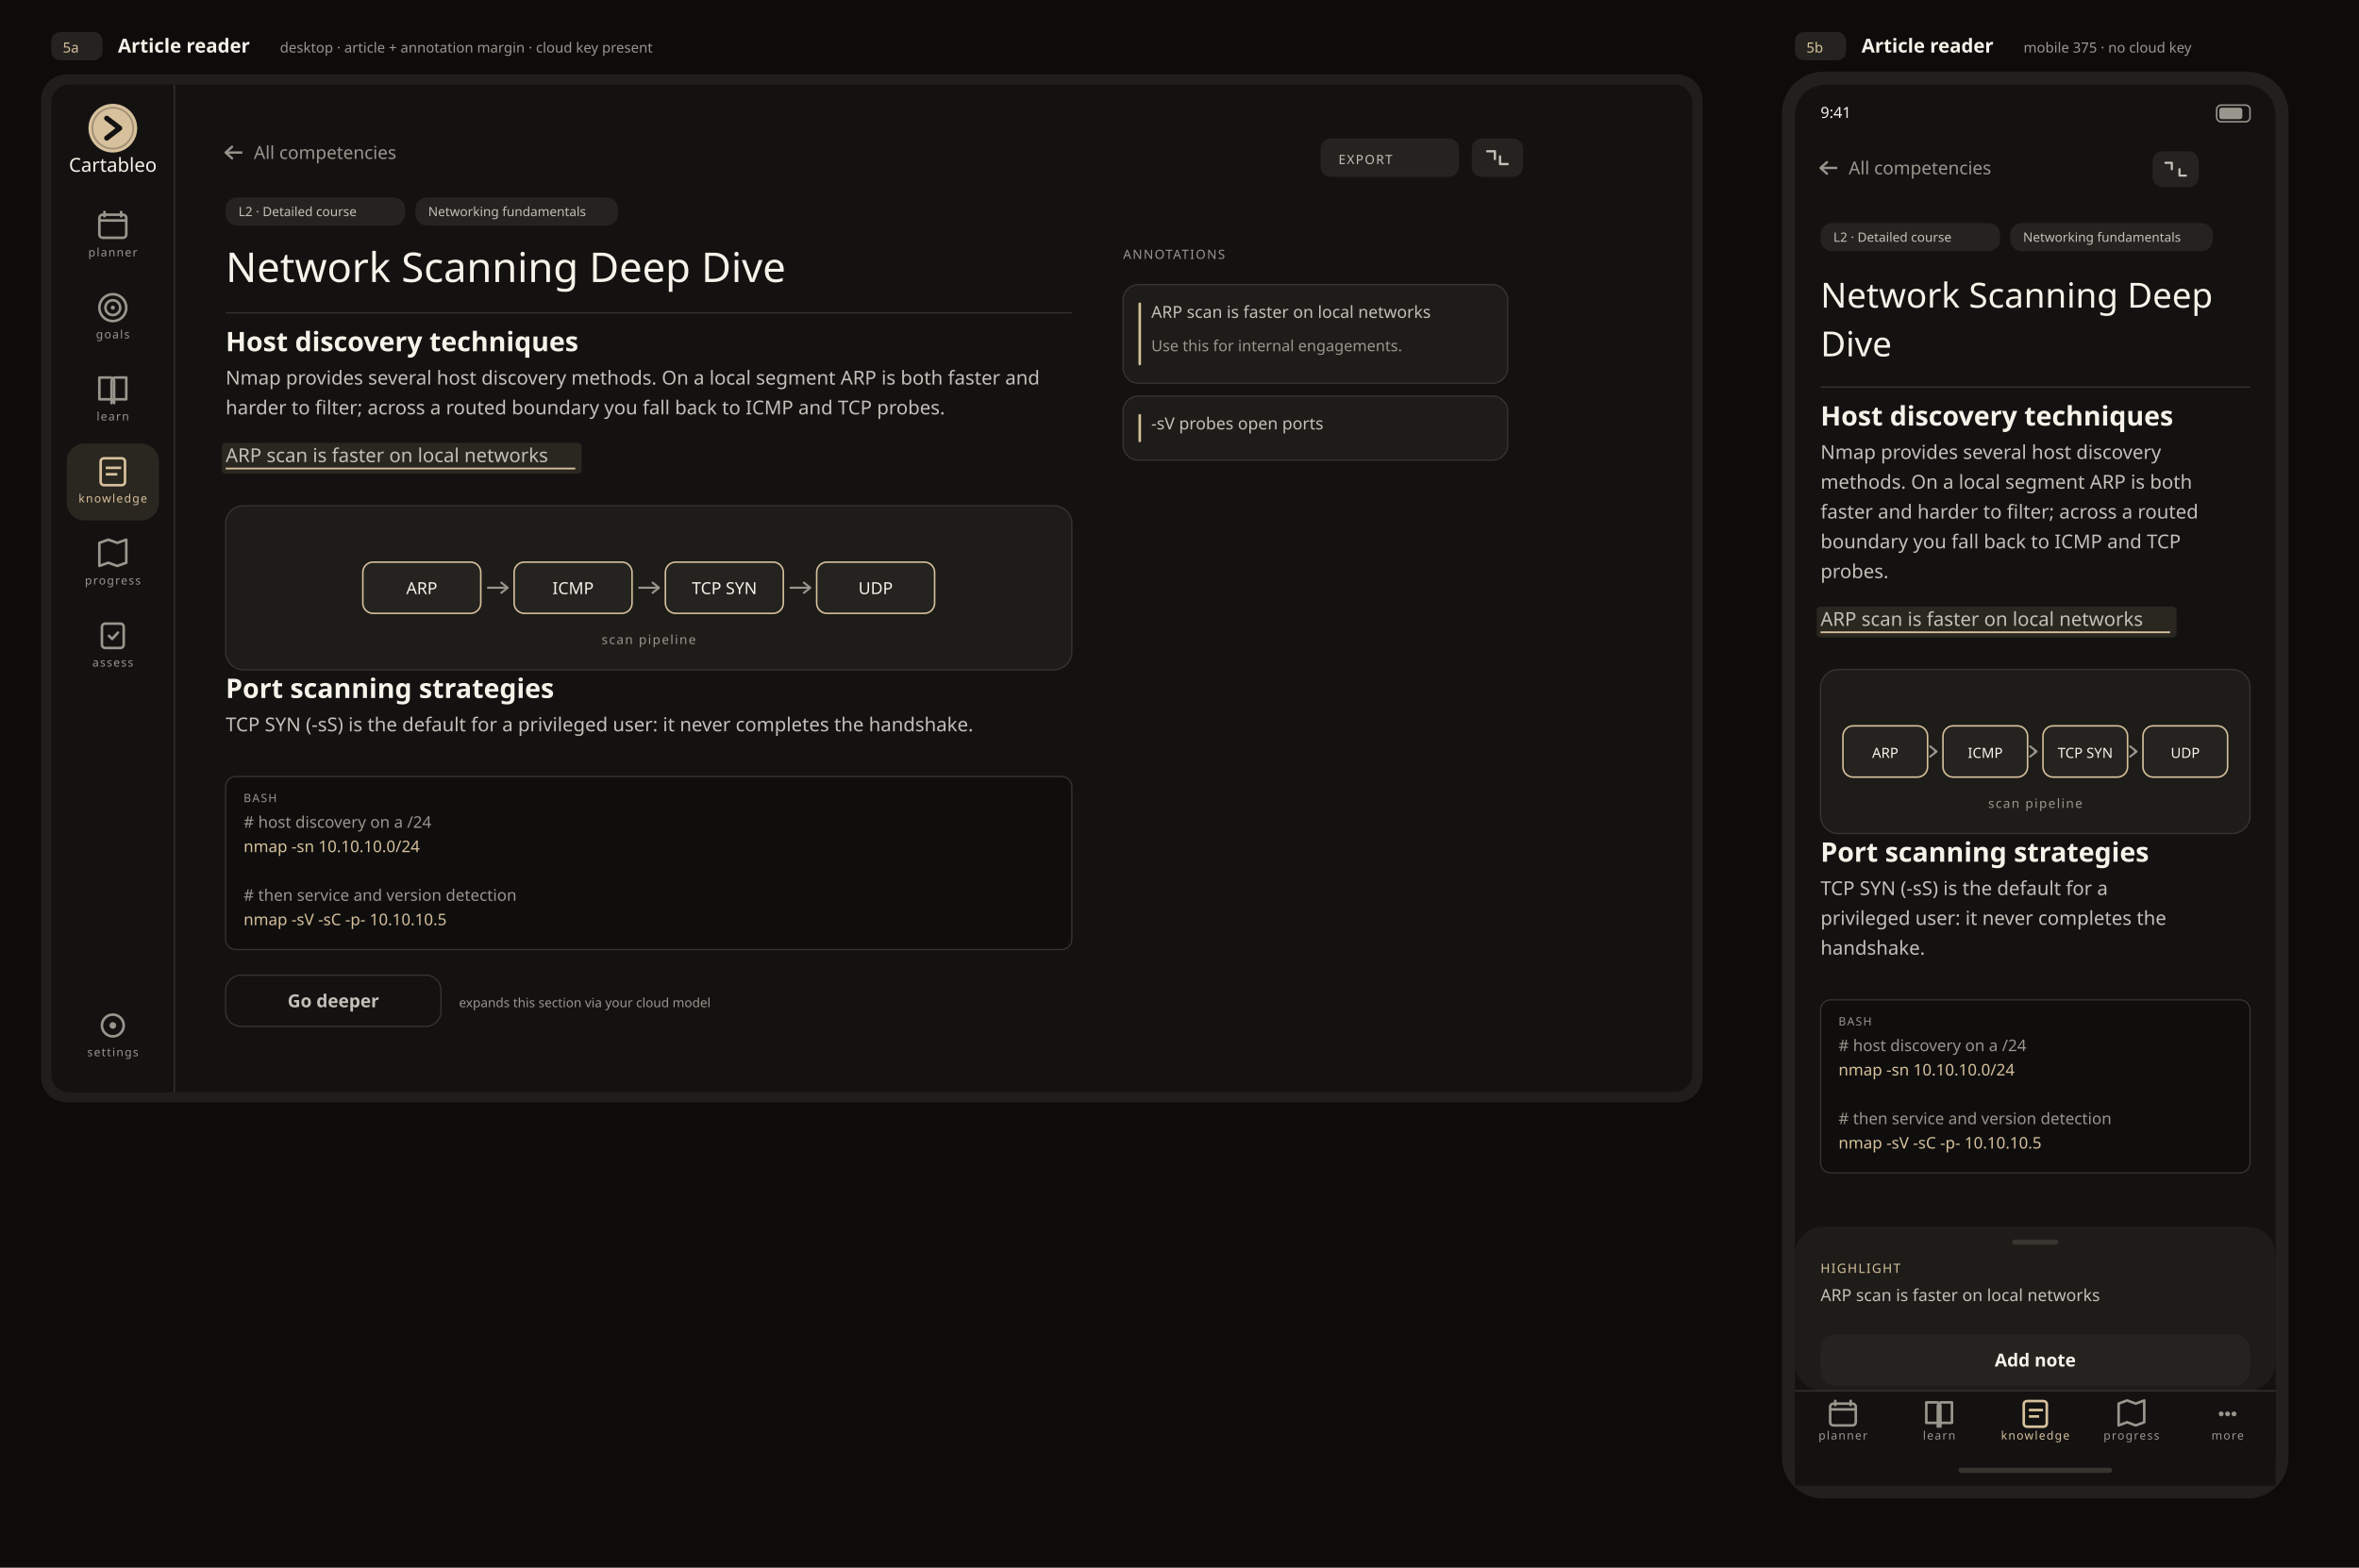
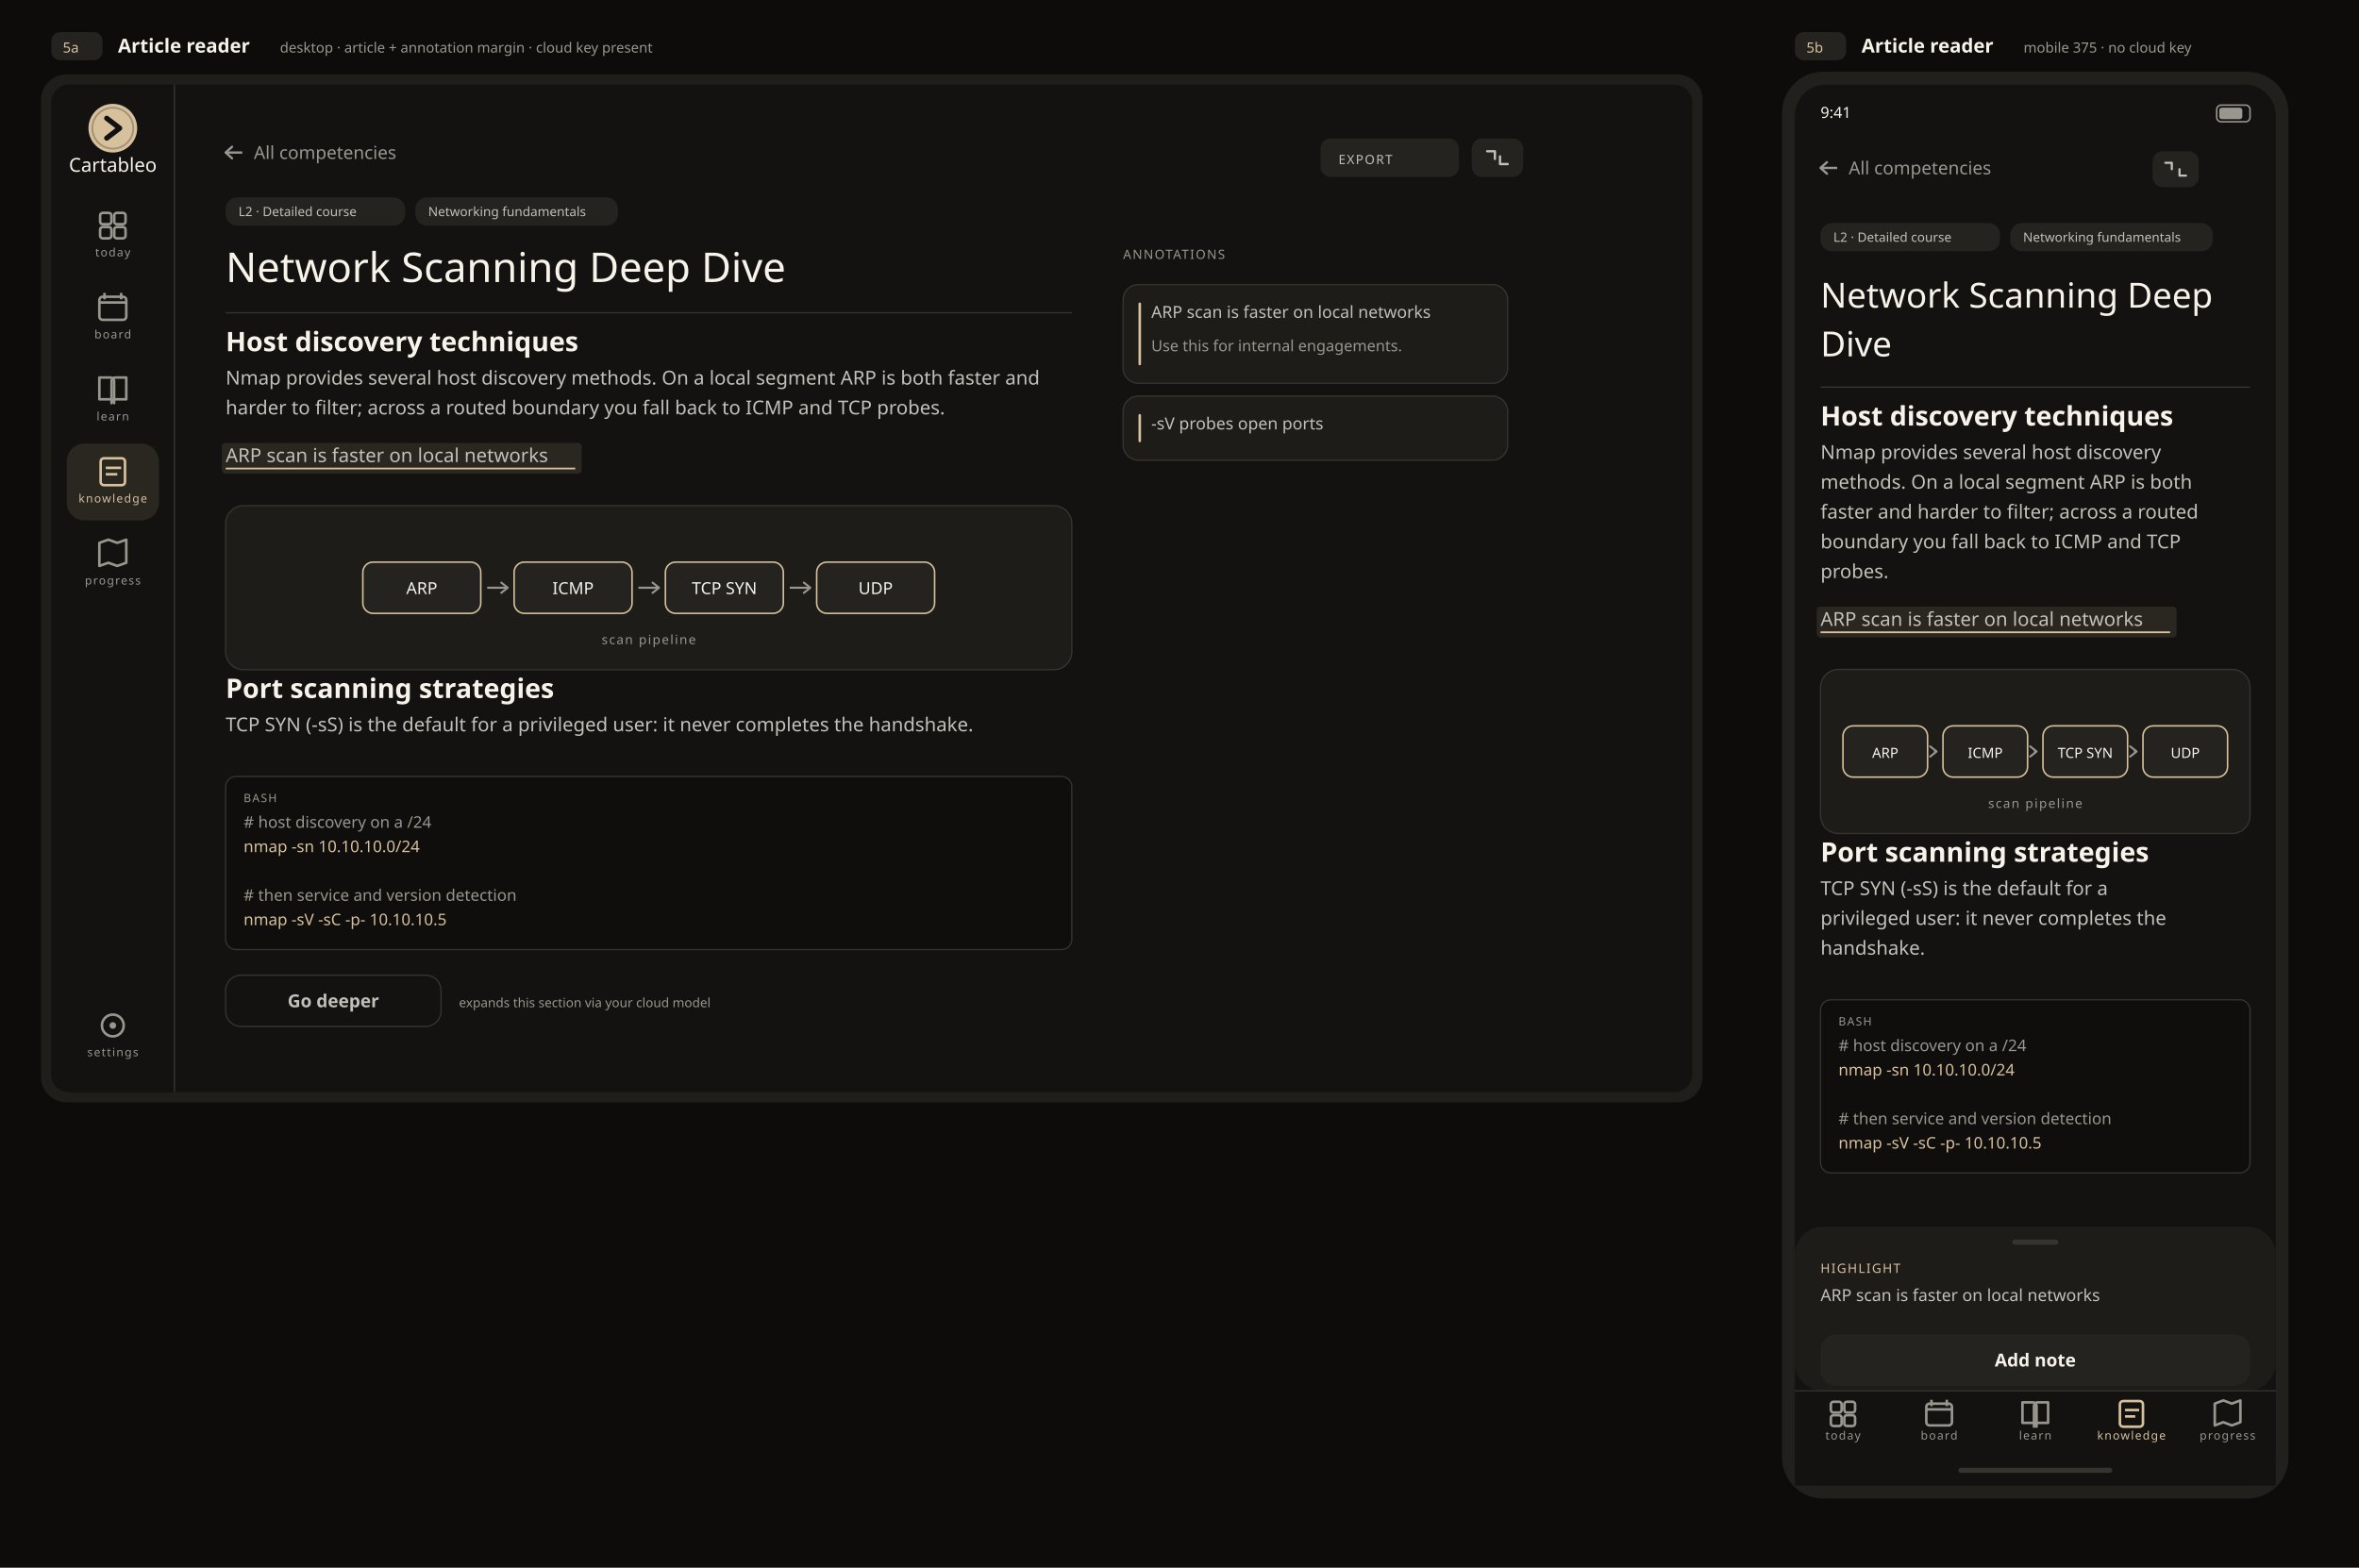
<svg xmlns="http://www.w3.org/2000/svg" width="1840" height="1223" viewBox="0 0 1840 1223">
  <rect x="0" y="0" width="1840" height="1223" fill="#0d0c0b" />
  <rect x="40" y="25" width="40" height="22" rx="7" fill="#242320" />
  <text x="49" y="41" font-family="JetBrains Mono" font-size="11" fill="#d7c19c">5a</text>
  <text x="92" y="41" font-family="Archivo" font-size="15" fill="#f7f3ea" font-weight="700">Article reader</text>
  <text x="218.35" y="41" font-family="JetBrains Mono" font-size="11" fill="#98968d">desktop · article + annotation margin · cloud key present</text>
  <rect x="1400" y="25" width="40" height="22" rx="7" fill="#242320" />
  <text x="1409" y="41" font-family="JetBrains Mono" font-size="11" fill="#d7c19c">5b</text>
  <text x="1452" y="41" font-family="Archivo" font-size="15" fill="#f7f3ea" font-weight="700">Article reader</text>
  <text x="1578.35" y="41" font-family="JetBrains Mono" font-size="11" fill="#98968d">mobile 375 · no cloud key</text>
  <rect x="32" y="58" width="1296" height="802" rx="20" fill="#35342f" opacity="0.45" />
  <rect x="40" y="66" width="1280" height="786" rx="14" fill="#131211" />
  <g transform="translate(40,66)">
    <clipPath id="rc">
      <rect width="1280" height="786" rx="14" />
    </clipPath>
    <g clip-path="url(#rc)">
      <rect x="0" y="0" width="96" height="786" fill="#131211" />
      <line x1="96" y1="0" x2="96" y2="786" stroke="#35342f" stroke-width="1" />
      <circle cx="48.0" cy="34" r="19.0" fill="#d7c19c" />
      <circle cx="48.0" cy="34" r="15.96" fill="none" stroke="#131211" stroke-width="1.387" opacity="0.28" />
      <path d="M43.25 26.281L53.344 34L43.25 41.719" fill="none" stroke="#131211" stroke-width="4.037" stroke-linecap="round" stroke-linejoin="round" />
      <text x="48.0" y="68" font-family="DM Serif Display" font-size="15" fill="#f7f3ea" text-anchor="middle">Cartableo</text>
-       <rect x="37.5" y="101.5" width="21" height="18" rx="2.5" fill="none" stroke="#98968d" stroke-width="2" />
-       <line x1="37.5" y1="106.0" x2="58.5" y2="106.0" stroke="#98968d" stroke-width="2" />
-       <line x1="41.5" y1="98.5" x2="41.5" y2="103.5" stroke="#98968d" stroke-width="2" />
-       <line x1="54.5" y1="98.5" x2="54.5" y2="103.5" stroke="#98968d" stroke-width="2" />
-       <text x="48.0" y="134" font-family="JetBrains Mono" font-size="9" fill="#98968d" text-anchor="middle" letter-spacing="0.9">planner</text>
-       <circle cx="48.0" cy="174" r="10.5" fill="none" stroke="#98968d" stroke-width="2" />
-       <circle cx="48.0" cy="174" r="5.775" fill="none" stroke="#98968d" stroke-width="2" />
-       <circle cx="48.0" cy="174" r="1.6" fill="#98968d" />
-       <text x="48.0" y="198" font-family="JetBrains Mono" font-size="9" fill="#98968d" text-anchor="middle" letter-spacing="0.9">goals</text>
+       <rect x="38.078" y="100.078" width="8.82" height="8.82" rx="2" fill="none" stroke="#98968d" stroke-width="2" />
+       <rect x="38.078" y="111.103" width="8.82" height="8.82" rx="2" fill="none" stroke="#98968d" stroke-width="2" />
+       <rect x="49.103" y="100.078" width="8.82" height="8.82" rx="2" fill="none" stroke="#98968d" stroke-width="2" />
+       <rect x="49.103" y="111.103" width="8.82" height="8.82" rx="2" fill="none" stroke="#98968d" stroke-width="2" />
+       <text x="48.0" y="134" font-family="JetBrains Mono" font-size="9" fill="#98968d" text-anchor="middle" letter-spacing="0.9">today</text>
+       <rect x="37.5" y="165.5" width="21" height="18" rx="2.5" fill="none" stroke="#98968d" stroke-width="2" />
+       <line x1="37.5" y1="170.0" x2="58.5" y2="170.0" stroke="#98968d" stroke-width="2" />
+       <line x1="41.5" y1="162.5" x2="41.5" y2="167.5" stroke="#98968d" stroke-width="2" />
+       <line x1="54.5" y1="162.5" x2="54.5" y2="167.5" stroke="#98968d" stroke-width="2" />
+       <text x="48.0" y="198" font-family="JetBrains Mono" font-size="9" fill="#98968d" text-anchor="middle" letter-spacing="0.9">board</text>
      <path d="M37.5 228.5h8.5a3 3 0 0 1 3 3v17a3 3 0 0 0-3-3h-8.5z" fill="none" stroke="#98968d" stroke-width="2" stroke-linecap="round" stroke-linejoin="round" />
      <path d="M58.5 228.5h-8.5a3 3 0 0 0-3 3v17a3 3 0 0 1 3-3h8.5z" fill="none" stroke="#98968d" stroke-width="2" stroke-linecap="round" stroke-linejoin="round" />
      <text x="48.0" y="262" font-family="JetBrains Mono" font-size="9" fill="#98968d" text-anchor="middle" letter-spacing="0.9">learn</text>
      <rect x="12.0" y="280" width="72" height="60" rx="14" fill="#2a2620" />
      <rect x="38.5" y="291.5" width="19" height="21" rx="2.5" fill="none" stroke="#d7c19c" stroke-width="2" />
      <line x1="42.5" y1="299" x2="54.5" y2="299" stroke="#d7c19c" stroke-width="2" />
      <line x1="42.5" y1="304" x2="51.5" y2="304" stroke="#d7c19c" stroke-width="2" />
      <text x="48.0" y="326" font-family="JetBrains Mono" font-size="9" fill="#d7c19c" text-anchor="middle" letter-spacing="0.9">knowledge</text>
      <path d="M37.5 375.5v-18l7.0 -2.5 7.0 2.5 7.0 -2.5v18l-7.0 2.5 -7.0 -2.5z" fill="none" stroke="#98968d" stroke-width="2" stroke-linecap="round" stroke-linejoin="round" />
      <text x="48.0" y="390" font-family="JetBrains Mono" font-size="9" fill="#98968d" text-anchor="middle" letter-spacing="0.9">progress</text>
-       <rect x="39.5" y="420.5" width="17" height="19" rx="2.5" fill="none" stroke="#98968d" stroke-width="2" />
-       <path d="M45.0 430l2.5 2.5 4.5 -5" fill="none" stroke="#98968d" stroke-width="2" stroke-linecap="round" stroke-linejoin="round" />
-       <text x="48.0" y="454" font-family="JetBrains Mono" font-size="9" fill="#98968d" text-anchor="middle" letter-spacing="0.9">assess</text>
      <circle cx="48.0" cy="734" r="8.5" fill="none" stroke="#98968d" stroke-width="2" />
      <circle cx="48.0" cy="734" r="2.6" fill="#98968d" />
      <text x="48.0" y="758" font-family="JetBrains Mono" font-size="9" fill="#98968d" text-anchor="middle" letter-spacing="0.9">settings</text>
      <line x1="136" y1="53" x2="149" y2="53" stroke="#98968d" stroke-width="1.8" />
      <path d="M141 48.5L136 53L141 57.5" fill="none" stroke="#98968d" stroke-width="1.8" stroke-linecap="round" stroke-linejoin="round" />
      <text x="158" y="58" font-family="Archivo" font-size="14" fill="#98968d">All competencies</text>
      <rect x="990" y="42" width="108" height="30" rx="8" fill="#242320" />
      <text x="1004" y="62" font-family="JetBrains Mono" font-size="10" fill="#c2c0b8" letter-spacing="1">EXPORT</text>
      <rect x="1108" y="42" width="40" height="30" rx="8" fill="#242320" />
      <path d="M1120 52h6v6M1136 62h-6v-6" fill="none" stroke="#c2c0b8" stroke-width="1.8" stroke-linecap="round" stroke-linejoin="round" />
      <rect x="136" y="88" width="140.0" height="22" rx="9" fill="#242320" />
      <text x="146" y="102.6" font-family="JetBrains Mono" font-size="10" fill="#c2c0b8">L2 · Detailed course</text>
      <rect x="284.0" y="88" width="158.0" height="22" rx="9" fill="#242320" />
      <text x="294.0" y="102.6" font-family="JetBrains Mono" font-size="10" fill="#c2c0b8">Networking fundamentals</text>
      <text x="136" y="154" font-family="DM Serif Display" font-size="32" fill="#f7f3ea">Network Scanning Deep Dive</text>
      <line x1="136" y1="178" x2="796" y2="178" stroke="#35342f" stroke-width="1" />
      <text x="136" y="208" font-family="Archivo" font-size="21" fill="#f7f3ea" font-weight="700">Host discovery techniques</text>
      <text x="136" y="234.0" font-family="Archivo" font-size="15" fill="#c2c0b8">Nmap provides several host discovery methods. On a local segment ARP is both faster and</text>
      <text x="136" y="257.25" font-family="Archivo" font-size="15" fill="#c2c0b8">harder to filter; across a routed boundary you fall back to ICMP and TCP probes.</text>
      <rect x="133" y="279.5" width="280.7" height="24" rx="3" fill="#2a2620" />
      <text x="136" y="294.5" font-family="Archivo" font-size="15" fill="#c2c0b8">ARP scan is faster on local networks</text>
      <line x1="136" y1="299.5" x2="408.7" y2="299.5" stroke="#d7c19c" stroke-width="1.4" />
      <rect x="136" y="328.5" width="660" height="128" rx="14" fill="#1d1c19" stroke="#35342f" stroke-width="1" />
      <rect x="243.0" y="372.5" width="92" height="40" rx="8" fill="#242320" stroke="#d7c19c" stroke-width="1.2" />
      <text x="289.0" y="397.5" font-family="Archivo" font-size="13" fill="#f7f3ea" text-anchor="middle">ARP</text>
      <line x1="340.0" y1="392.5" x2="356.0" y2="392.5" stroke="#98968d" stroke-width="1.6" />
      <path d="M351.0 388.5l5 4 -5 4" fill="none" stroke="#98968d" stroke-width="1.6" stroke-linecap="round" stroke-linejoin="round" />
      <rect x="361.0" y="372.5" width="92" height="40" rx="8" fill="#242320" stroke="#d7c19c" stroke-width="1.2" />
      <text x="407.0" y="397.5" font-family="Archivo" font-size="13" fill="#f7f3ea" text-anchor="middle">ICMP</text>
      <line x1="458.0" y1="392.5" x2="474.0" y2="392.5" stroke="#98968d" stroke-width="1.6" />
      <path d="M469.0 388.5l5 4 -5 4" fill="none" stroke="#98968d" stroke-width="1.6" stroke-linecap="round" stroke-linejoin="round" />
      <rect x="479.0" y="372.5" width="92" height="40" rx="8" fill="#242320" stroke="#d7c19c" stroke-width="1.2" />
      <text x="525.0" y="397.5" font-family="Archivo" font-size="13" fill="#f7f3ea" text-anchor="middle">TCP SYN</text>
      <line x1="576.0" y1="392.5" x2="592.0" y2="392.5" stroke="#98968d" stroke-width="1.6" />
      <path d="M587.0 388.5l5 4 -5 4" fill="none" stroke="#98968d" stroke-width="1.6" stroke-linecap="round" stroke-linejoin="round" />
      <rect x="597.0" y="372.5" width="92" height="40" rx="8" fill="#242320" stroke="#d7c19c" stroke-width="1.2" />
      <text x="643.0" y="397.5" font-family="Archivo" font-size="13" fill="#f7f3ea" text-anchor="middle">UDP</text>
      <text x="466.0" y="436.5" font-family="JetBrains Mono" font-size="10" fill="#98968d" text-anchor="middle" letter-spacing="1">scan pipeline</text>
      <text x="136" y="478.5" font-family="Archivo" font-size="21" fill="#f7f3ea" font-weight="700">Port scanning strategies</text>
      <text x="136" y="504.5" font-family="Archivo" font-size="15" fill="#c2c0b8">TCP SYN (-sS) is the default for a privileged user: it never completes the handshake.</text>
      <rect x="136" y="539.75" width="660" height="135" rx="8" fill="#0f0e0d" stroke="#35342f" stroke-width="1" />
      <text x="150" y="559.75" font-family="JetBrains Mono" font-size="9" fill="#98968d" letter-spacing="0.9">BASH</text>
      <text x="150" y="579.75" font-family="JetBrains Mono" font-size="12.5" fill="#98968d"># host discovery on a /24</text>
      <text x="150" y="598.75" font-family="JetBrains Mono" font-size="12.5" fill="#d7c19c">nmap -sn 10.10.10.0/24</text>
      <text x="150" y="617.75" font-family="JetBrains Mono" font-size="12.5" fill="#c2c0b8" />
      <text x="150" y="636.75" font-family="JetBrains Mono" font-size="12.5" fill="#98968d"># then service and version detection</text>
      <text x="150" y="655.75" font-family="JetBrains Mono" font-size="12.5" fill="#d7c19c">nmap -sV -sC -p- 10.10.10.5</text>
      <rect x="136" y="694.75" width="168" height="40" rx="12" fill="none" stroke="#35342f" stroke-width="1" />
      <text x="220.0" y="719.79" font-family="Archivo" font-size="14" fill="#c2c0b8" font-weight="700" text-anchor="middle">Go deeper</text>
      <text x="318" y="719.75" font-family="JetBrains Mono" font-size="10" fill="#98968d">expands this section via your cloud model</text>
      <text x="836" y="136" font-family="JetBrains Mono" font-size="10" fill="#98968d" letter-spacing="1.0">ANNOTATIONS</text>
      <rect x="836" y="156" width="300" height="77" rx="12" fill="#1d1c19" stroke="#35342f" stroke-width="1" />
      <rect x="848" y="170" width="2" height="49" rx="1" fill="#d7c19c" />
      <text x="858" y="182" font-family="Archivo" font-size="13" fill="#c2c0b8">ARP scan is faster on local networks</text>
      <text x="858" y="208" font-family="Archivo" font-size="12" fill="#98968d">Use this for internal engagements.</text>
      <rect x="836" y="243" width="300" height="50" rx="12" fill="#1d1c19" stroke="#35342f" stroke-width="1" />
      <rect x="848" y="257" width="2" height="22" rx="1" fill="#d7c19c" />
      <text x="858" y="269" font-family="Archivo" font-size="13" fill="#c2c0b8">-sV probes open ports</text>
    </g>
  </g>
  <rect x="1390" y="56" width="395" height="1113" rx="32" fill="#35342f" opacity="0.5" />
  <rect x="1400" y="66" width="375" height="1093" rx="24" fill="#131211" />
  <text x="1420" y="92" font-family="JetBrains Mono" font-size="12" fill="#f7f3ea">9:41</text>
  <rect x="1729" y="82" width="26" height="13" rx="3.5" fill="none" stroke="#98968d" stroke-width="1.2" />
  <rect x="1731" y="84" width="18" height="9" rx="2" fill="#98968d" />
  <g transform="translate(1400,110)">
    <clipPath id="rm">
      <rect width="375" height="1049" />
    </clipPath>
    <g clip-path="url(#rm)">
      <line x1="20" y1="21" x2="33" y2="21" stroke="#98968d" stroke-width="1.8" />
      <path d="M25 16.5L20 21L25 25.5" fill="none" stroke="#98968d" stroke-width="1.8" stroke-linecap="round" stroke-linejoin="round" />
      <text x="42" y="26" font-family="Archivo" font-size="14" fill="#98968d">All competencies</text>
      <rect x="279" y="8" width="36" height="28" rx="8" fill="#242320" />
      <path d="M289 17h5v5M305 27h-5v-5" fill="none" stroke="#c2c0b8" stroke-width="1.7" stroke-linecap="round" stroke-linejoin="round" />
      <rect x="20" y="64" width="140.0" height="22" rx="9" fill="#242320" />
      <text x="30" y="78.6" font-family="JetBrains Mono" font-size="10" fill="#c2c0b8">L2 · Detailed course</text>
      <rect x="168.0" y="64" width="158.0" height="22" rx="9" fill="#242320" />
      <text x="178.0" y="78.6" font-family="JetBrains Mono" font-size="10" fill="#c2c0b8">Networking fundamentals</text>
      <text x="20" y="130" font-family="DM Serif Display" font-size="27" fill="#f7f3ea">Network Scanning Deep</text>
      <text x="20" y="168" font-family="DM Serif Display" font-size="27" fill="#f7f3ea">Dive</text>
      <line x1="20" y1="192" x2="355" y2="192" stroke="#35342f" stroke-width="1" />
      <text x="20" y="222" font-family="Archivo" font-size="21" fill="#f7f3ea" font-weight="700">Host discovery techniques</text>
      <text x="20" y="248.0" font-family="Archivo" font-size="15" fill="#c2c0b8">Nmap provides several host discovery</text>
      <text x="20" y="271.25" font-family="Archivo" font-size="15" fill="#c2c0b8">methods. On a local segment ARP is both</text>
      <text x="20" y="294.5" font-family="Archivo" font-size="15" fill="#c2c0b8">faster and harder to filter; across a routed</text>
      <text x="20" y="317.75" font-family="Archivo" font-size="15" fill="#c2c0b8">boundary you fall back to ICMP and TCP</text>
      <text x="20" y="341.0" font-family="Archivo" font-size="15" fill="#c2c0b8">probes.</text>
      <rect x="17" y="363.25" width="280.7" height="24" rx="3" fill="#2a2620" />
      <text x="20" y="378.25" font-family="Archivo" font-size="15" fill="#c2c0b8">ARP scan is faster on local networks</text>
      <line x1="20" y1="383.25" x2="292.7" y2="383.25" stroke="#d7c19c" stroke-width="1.4" />
      <rect x="20" y="412.25" width="335" height="128" rx="14" fill="#1d1c19" stroke="#35342f" stroke-width="1" />
      <rect x="37.5" y="456.25" width="66" height="40" rx="8" fill="#242320" stroke="#d7c19c" stroke-width="1.2" />
      <text x="70.5" y="481.25" font-family="Archivo" font-size="11" fill="#f7f3ea" text-anchor="middle">ARP</text>
      <line x1="108.5" y1="476.25" x2="110.5" y2="476.25" stroke="#98968d" stroke-width="1.6" />
      <path d="M105.5 472.25l5 4 -5 4" fill="none" stroke="#98968d" stroke-width="1.6" stroke-linecap="round" stroke-linejoin="round" />
      <rect x="115.5" y="456.25" width="66" height="40" rx="8" fill="#242320" stroke="#d7c19c" stroke-width="1.2" />
      <text x="148.5" y="481.25" font-family="Archivo" font-size="11" fill="#f7f3ea" text-anchor="middle">ICMP</text>
      <line x1="186.5" y1="476.25" x2="188.5" y2="476.25" stroke="#98968d" stroke-width="1.6" />
      <path d="M183.5 472.25l5 4 -5 4" fill="none" stroke="#98968d" stroke-width="1.6" stroke-linecap="round" stroke-linejoin="round" />
      <rect x="193.5" y="456.25" width="66" height="40" rx="8" fill="#242320" stroke="#d7c19c" stroke-width="1.2" />
      <text x="226.5" y="481.25" font-family="Archivo" font-size="11" fill="#f7f3ea" text-anchor="middle">TCP SYN</text>
      <line x1="264.5" y1="476.25" x2="266.5" y2="476.25" stroke="#98968d" stroke-width="1.6" />
      <path d="M261.5 472.25l5 4 -5 4" fill="none" stroke="#98968d" stroke-width="1.6" stroke-linecap="round" stroke-linejoin="round" />
      <rect x="271.5" y="456.25" width="66" height="40" rx="8" fill="#242320" stroke="#d7c19c" stroke-width="1.2" />
      <text x="304.5" y="481.25" font-family="Archivo" font-size="11" fill="#f7f3ea" text-anchor="middle">UDP</text>
      <text x="187.5" y="520.25" font-family="JetBrains Mono" font-size="10" fill="#98968d" text-anchor="middle" letter-spacing="1">scan pipeline</text>
      <text x="20" y="562.25" font-family="Archivo" font-size="21" fill="#f7f3ea" font-weight="700">Port scanning strategies</text>
      <text x="20" y="588.25" font-family="Archivo" font-size="15" fill="#c2c0b8">TCP SYN (-sS) is the default for a</text>
      <text x="20" y="611.5" font-family="Archivo" font-size="15" fill="#c2c0b8">privileged user: it never completes the</text>
      <text x="20" y="634.75" font-family="Archivo" font-size="15" fill="#c2c0b8">handshake.</text>
      <rect x="20" y="670.0" width="335" height="135" rx="8" fill="#0f0e0d" stroke="#35342f" stroke-width="1" />
      <text x="34" y="690.0" font-family="JetBrains Mono" font-size="9" fill="#98968d" letter-spacing="0.9">BASH</text>
      <text x="34" y="710.0" font-family="JetBrains Mono" font-size="12.5" fill="#98968d"># host discovery on a /24</text>
      <text x="34" y="729.0" font-family="JetBrains Mono" font-size="12.5" fill="#d7c19c">nmap -sn 10.10.10.0/24</text>
      <text x="34" y="748.0" font-family="JetBrains Mono" font-size="12.5" fill="#c2c0b8" />
      <text x="34" y="767.0" font-family="JetBrains Mono" font-size="12.5" fill="#98968d"># then service and version detection</text>
      <text x="34" y="786.0" font-family="JetBrains Mono" font-size="12.5" fill="#d7c19c">nmap -sV -sC -p- 10.10.10.5</text>
      <rect x="0" y="847" width="375" height="128" rx="22" fill="#1d1c19" />
      <rect x="169.5" y="857" width="36" height="4" rx="2" fill="#35342f" />
      <text x="20" y="883" font-family="JetBrains Mono" font-size="10" fill="#d7c19c" letter-spacing="1.0">HIGHLIGHT</text>
      <text x="20" y="905.0" font-family="Archivo" font-size="13" fill="#c2c0b8">ARP scan is faster on local networks</text>
      <rect x="20" y="931" width="335" height="40" rx="12" fill="#242320" />
      <text x="187.5" y="956.04" font-family="Archivo" font-size="14" fill="#f7f3ea" font-weight="700" text-anchor="middle">Add note</text>
      <rect x="0" y="975" width="375" height="74" fill="#131211" />
      <line x1="0" y1="975" x2="375" y2="975" stroke="#35342f" stroke-width="1" />
-       <rect x="27.5" y="985.0" width="20" height="17" rx="2.5" fill="none" stroke="#98968d" stroke-width="2" />
-       <line x1="27.5" y1="989.5" x2="47.5" y2="989.5" stroke="#98968d" stroke-width="2" />
-       <line x1="31.5" y1="982.0" x2="31.5" y2="987.0" stroke="#98968d" stroke-width="2" />
-       <line x1="43.5" y1="982.0" x2="43.5" y2="987.0" stroke="#98968d" stroke-width="2" />
-       <text x="37.5" y="1013" font-family="JetBrains Mono" font-size="9" fill="#98968d" text-anchor="middle" letter-spacing="0.9">planner</text>
-       <path d="M102.5 984.0h8.0a3 3 0 0 1 3 3v16a3 3 0 0 0-3-3h-8.0z" fill="none" stroke="#98968d" stroke-width="2" stroke-linecap="round" stroke-linejoin="round" />
-       <path d="M122.5 984.0h-8.0a3 3 0 0 0-3 3v16a3 3 0 0 1 3-3h8.0z" fill="none" stroke="#98968d" stroke-width="2" stroke-linecap="round" stroke-linejoin="round" />
-       <text x="112.5" y="1013" font-family="JetBrains Mono" font-size="9" fill="#98968d" text-anchor="middle" letter-spacing="0.9">learn</text>
-       <rect x="178.5" y="983.0" width="18" height="20" rx="2.5" fill="none" stroke="#d7c19c" stroke-width="2" />
-       <line x1="182.5" y1="990" x2="193.5" y2="990" stroke="#d7c19c" stroke-width="2" />
-       <line x1="182.5" y1="995" x2="190.5" y2="995" stroke="#d7c19c" stroke-width="2" />
-       <text x="187.5" y="1013" font-family="JetBrains Mono" font-size="9" fill="#d7c19c" text-anchor="middle" letter-spacing="0.9">knowledge</text>
-       <path d="M252.5 1002.0v-17l6.667 -2.5 6.667 2.5 6.667 -2.5v17l-6.667 2.5 -6.667 -2.5z" fill="none" stroke="#98968d" stroke-width="2" stroke-linecap="round" stroke-linejoin="round" />
-       <text x="262.5" y="1013" font-family="JetBrains Mono" font-size="9" fill="#98968d" text-anchor="middle" letter-spacing="0.9">progress</text>
-       <circle cx="332.5" cy="993" r="1.9" fill="#98968d" />
-       <circle cx="337.5" cy="993" r="1.9" fill="#98968d" />
-       <circle cx="342.5" cy="993" r="1.9" fill="#98968d" />
-       <text x="337.5" y="1013" font-family="JetBrains Mono" font-size="9" fill="#98968d" text-anchor="middle" letter-spacing="0.9">more</text>
+       <rect x="28.05" y="983.55" width="8.4" height="8.4" rx="2" fill="none" stroke="#98968d" stroke-width="2" />
+       <rect x="28.05" y="994.05" width="8.4" height="8.4" rx="2" fill="none" stroke="#98968d" stroke-width="2" />
+       <rect x="38.55" y="983.55" width="8.4" height="8.4" rx="2" fill="none" stroke="#98968d" stroke-width="2" />
+       <rect x="38.55" y="994.05" width="8.4" height="8.4" rx="2" fill="none" stroke="#98968d" stroke-width="2" />
+       <text x="37.5" y="1013" font-family="JetBrains Mono" font-size="9" fill="#98968d" text-anchor="middle" letter-spacing="0.9">today</text>
+       <rect x="102.5" y="985.0" width="20" height="17" rx="2.5" fill="none" stroke="#98968d" stroke-width="2" />
+       <line x1="102.5" y1="989.5" x2="122.5" y2="989.5" stroke="#98968d" stroke-width="2" />
+       <line x1="106.5" y1="982.0" x2="106.5" y2="987.0" stroke="#98968d" stroke-width="2" />
+       <line x1="118.5" y1="982.0" x2="118.5" y2="987.0" stroke="#98968d" stroke-width="2" />
+       <text x="112.5" y="1013" font-family="JetBrains Mono" font-size="9" fill="#98968d" text-anchor="middle" letter-spacing="0.9">board</text>
+       <path d="M177.5 984.0h8.0a3 3 0 0 1 3 3v16a3 3 0 0 0-3-3h-8.0z" fill="none" stroke="#98968d" stroke-width="2" stroke-linecap="round" stroke-linejoin="round" />
+       <path d="M197.5 984.0h-8.0a3 3 0 0 0-3 3v16a3 3 0 0 1 3-3h8.0z" fill="none" stroke="#98968d" stroke-width="2" stroke-linecap="round" stroke-linejoin="round" />
+       <text x="187.5" y="1013" font-family="JetBrains Mono" font-size="9" fill="#98968d" text-anchor="middle" letter-spacing="0.9">learn</text>
+       <rect x="253.5" y="983.0" width="18" height="20" rx="2.5" fill="none" stroke="#d7c19c" stroke-width="2" />
+       <line x1="257.5" y1="990" x2="268.5" y2="990" stroke="#d7c19c" stroke-width="2" />
+       <line x1="257.5" y1="995" x2="265.5" y2="995" stroke="#d7c19c" stroke-width="2" />
+       <text x="262.5" y="1013" font-family="JetBrains Mono" font-size="9" fill="#d7c19c" text-anchor="middle" letter-spacing="0.9">knowledge</text>
+       <path d="M327.5 1002.0v-17l6.667 -2.5 6.667 2.5 6.667 -2.5v17l-6.667 2.5 -6.667 -2.5z" fill="none" stroke="#98968d" stroke-width="2" stroke-linecap="round" stroke-linejoin="round" />
+       <text x="337.5" y="1013" font-family="JetBrains Mono" font-size="9" fill="#98968d" text-anchor="middle" letter-spacing="0.9">progress</text>
      <rect x="127.5" y="1035" width="120" height="4" rx="2" fill="#35342f" />
    </g>
  </g>
</svg>
